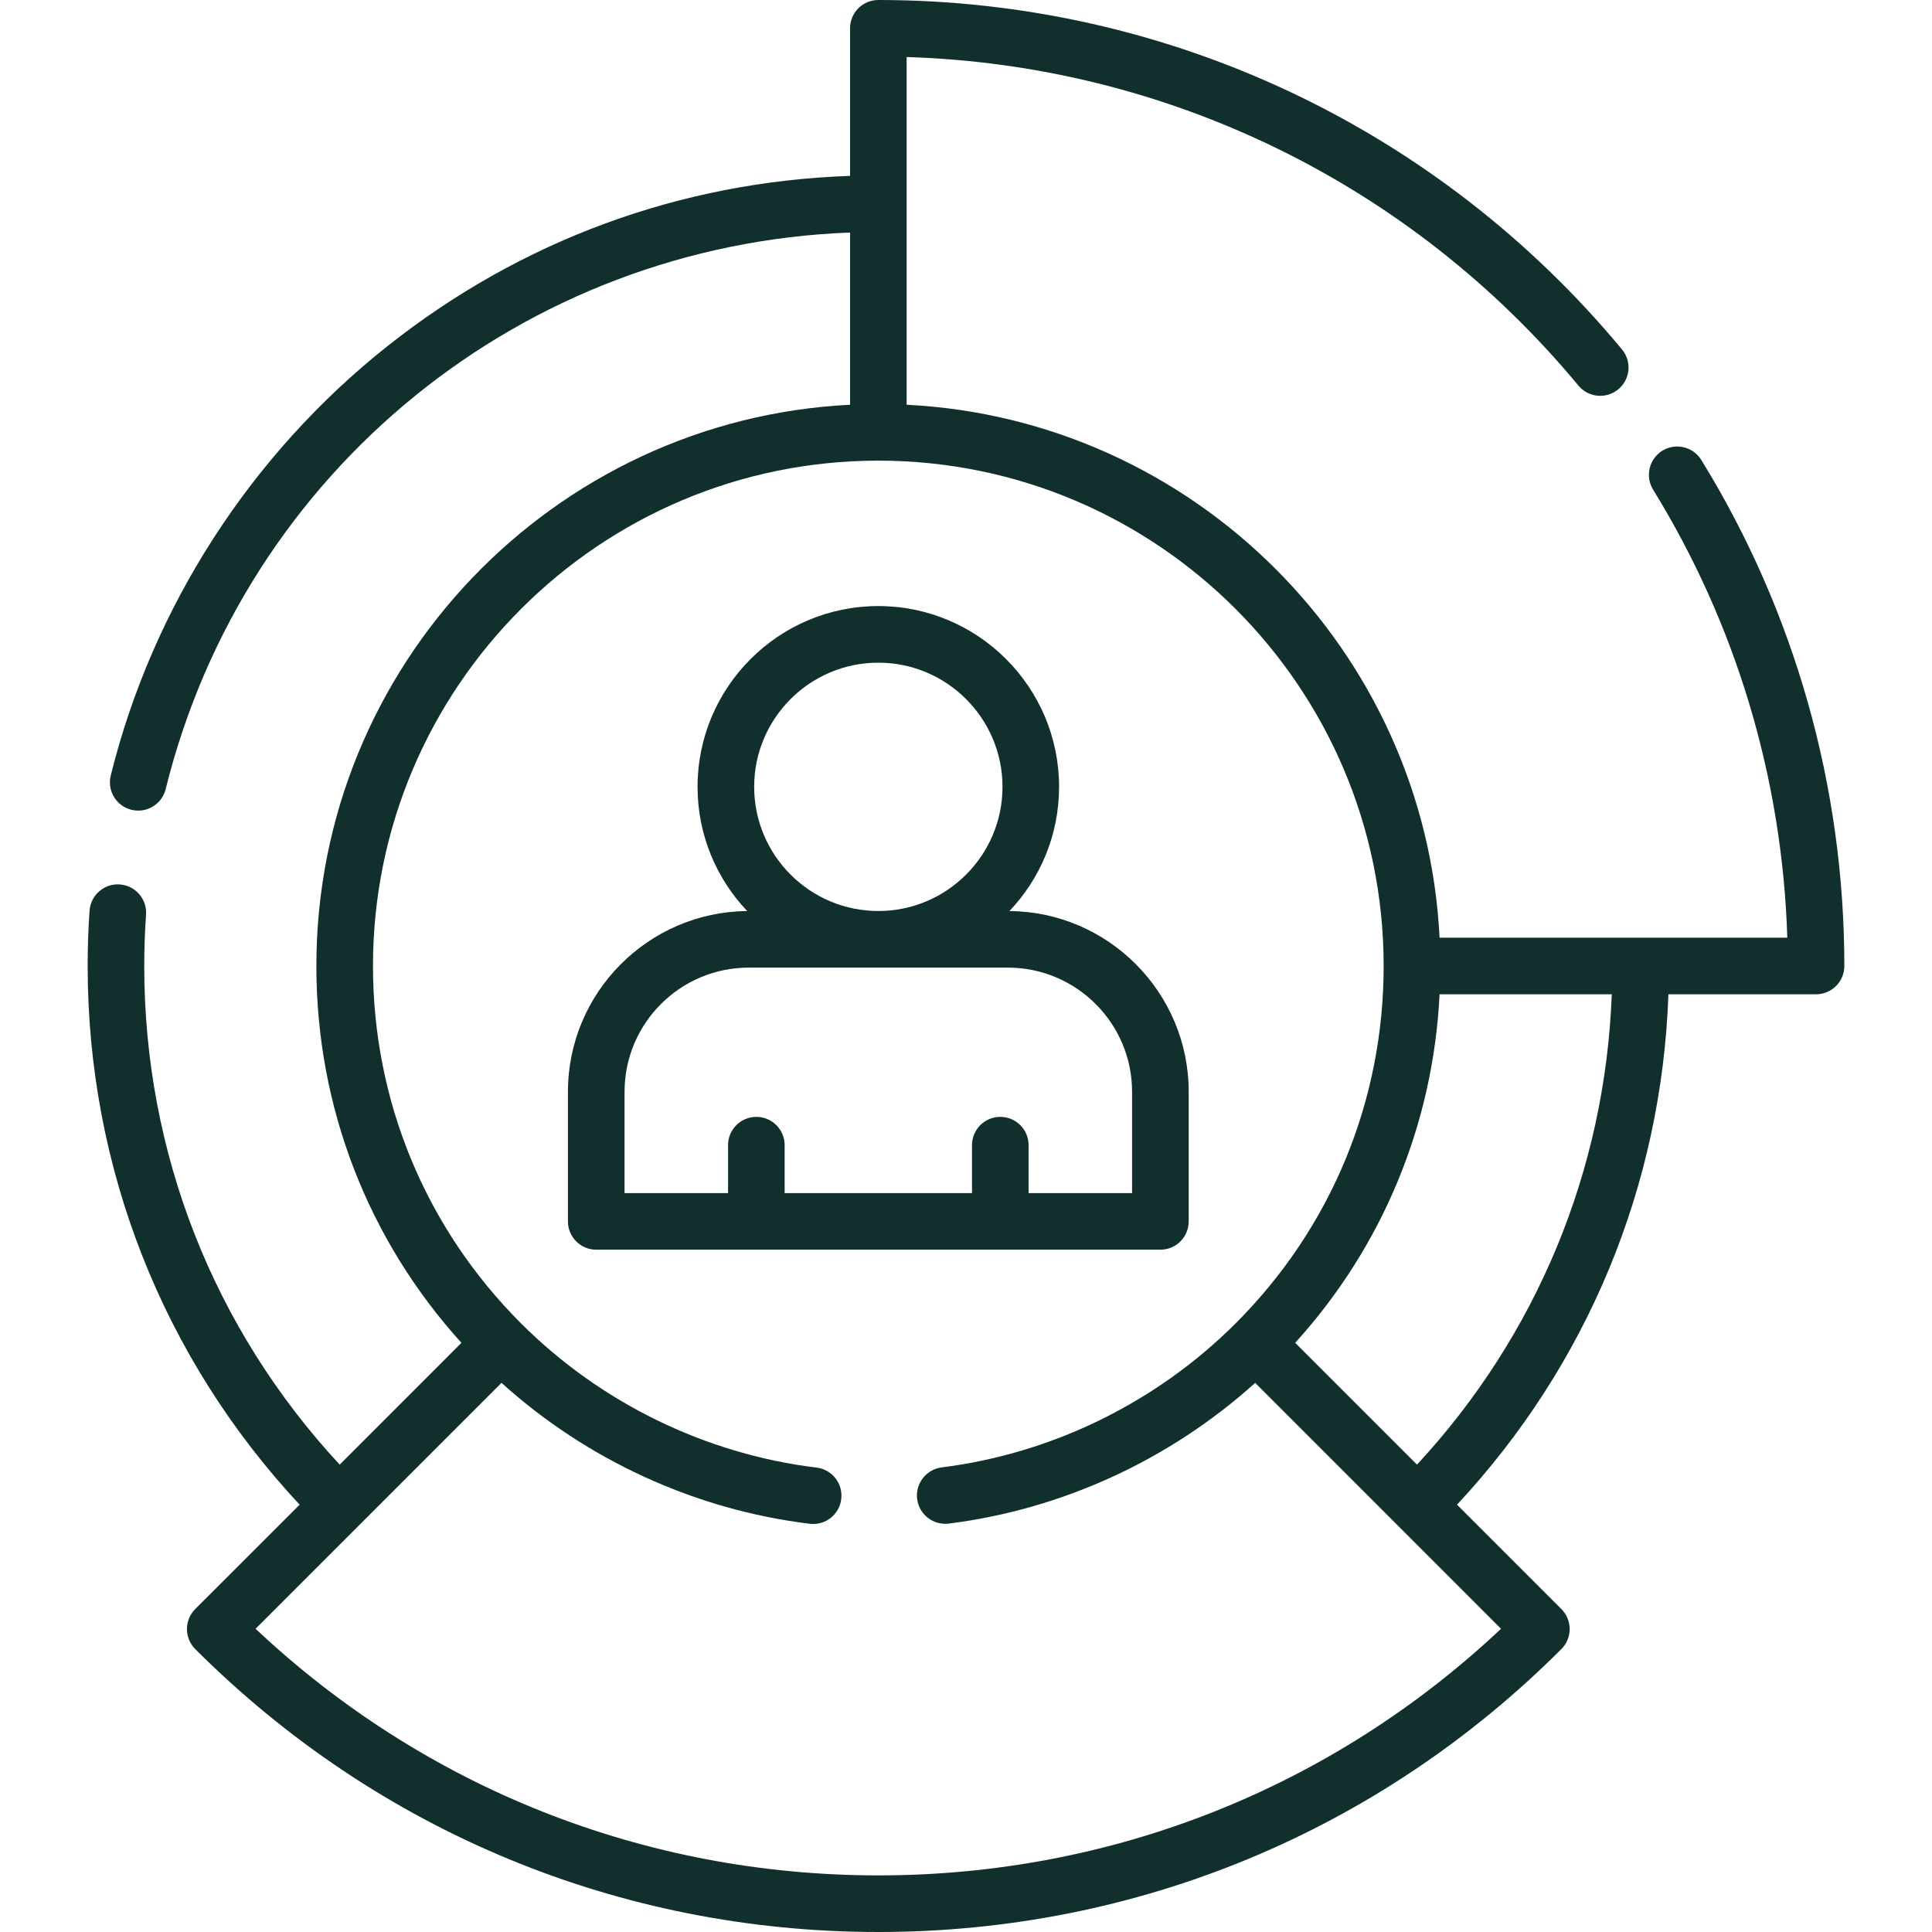
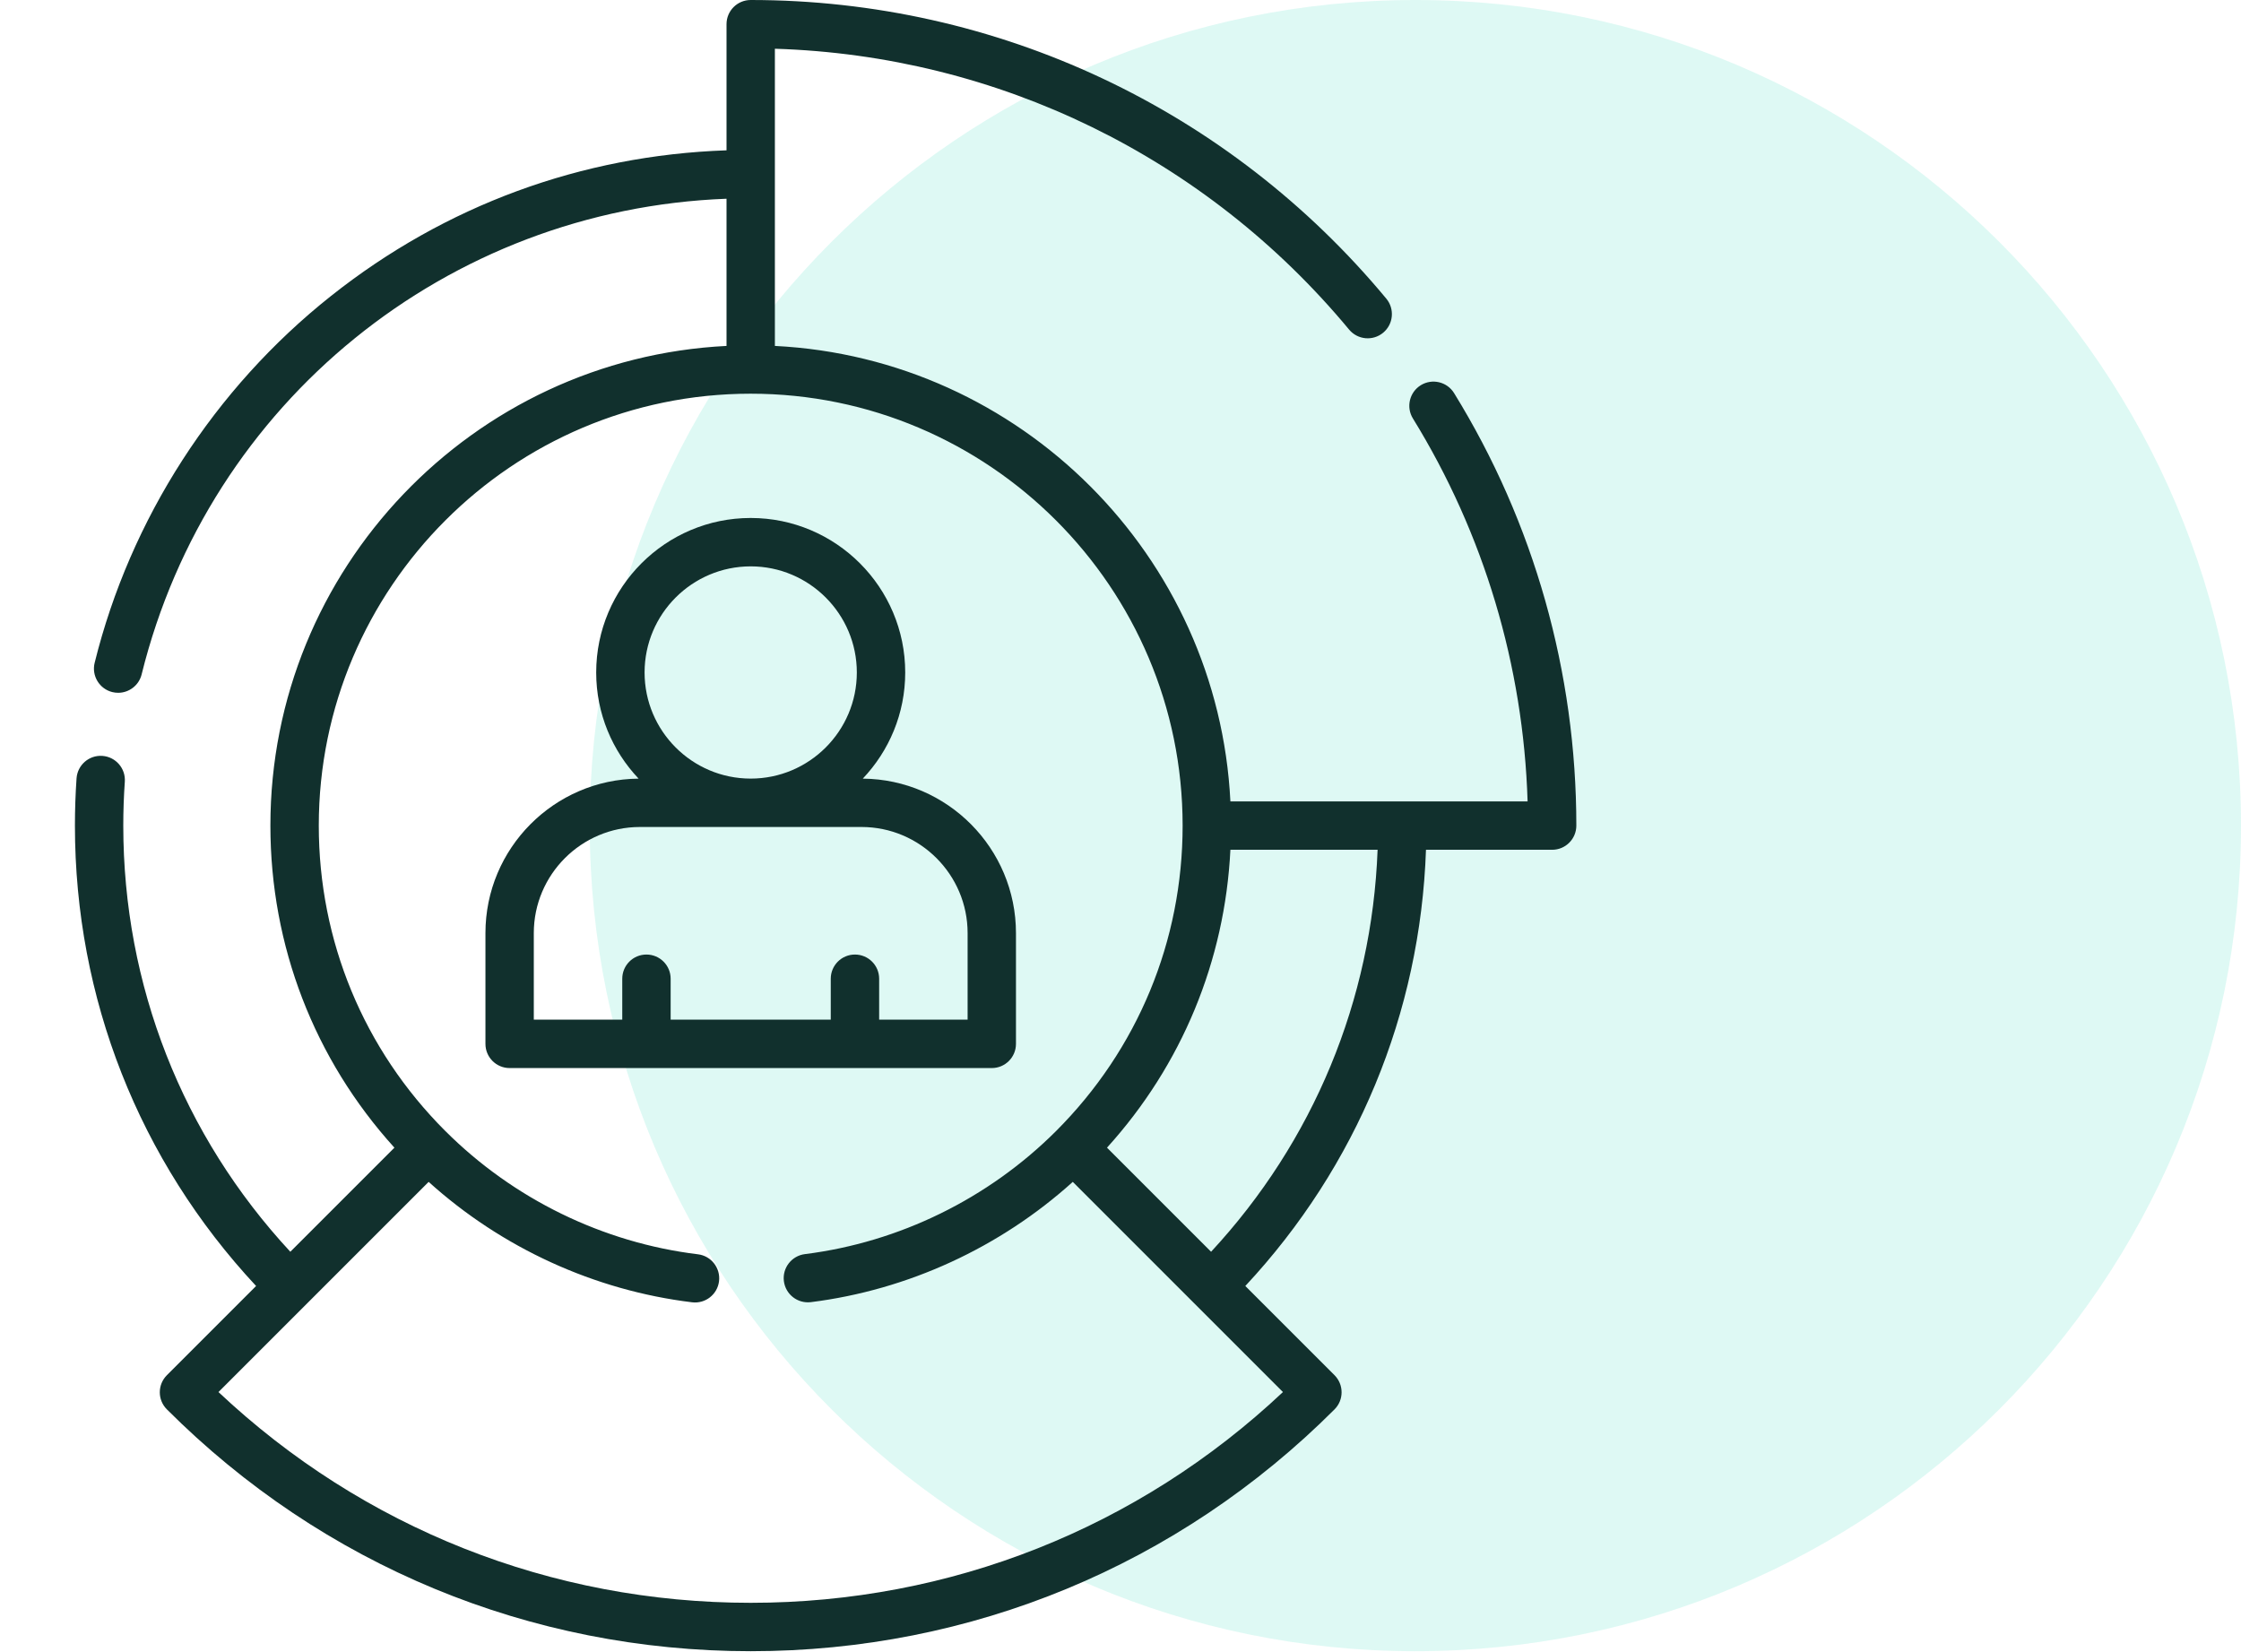
- <svg xmlns="http://www.w3.org/2000/svg" width="56" height="56" viewBox="0 0 56 56" fill="none">
-   <path d="M49.313 13.332C49.075 12.947 48.57 12.827 48.184 13.064C47.799 13.302 47.679 13.808 47.916 14.193C50.326 18.102 51.663 22.576 51.806 27.18H41.727C41.311 18.85 34.609 12.148 26.279 11.732V1.653C33.838 1.886 40.898 5.328 45.752 11.177C46.042 11.526 46.559 11.574 46.907 11.284C47.256 10.995 47.304 10.478 47.015 10.129C41.672 3.692 33.815 0 25.459 0C25.006 0 24.639 0.367 24.639 0.82V5.098C19.72 5.268 15.099 6.965 11.228 10.035C7.266 13.177 4.418 17.597 3.21 22.479C3.101 22.918 3.369 23.363 3.809 23.472C3.875 23.488 3.942 23.496 4.007 23.496C4.375 23.496 4.71 23.247 4.802 22.873C7.089 13.63 15.179 7.098 24.639 6.74V11.732C16.037 12.161 9.17 19.293 9.17 28C9.17 32.076 10.658 35.924 13.375 38.923L9.846 42.453C6.187 38.508 4.181 33.409 4.181 28C4.181 27.497 4.199 26.997 4.233 26.512C4.265 26.06 3.924 25.668 3.472 25.636C3.02 25.603 2.628 25.945 2.596 26.397C2.559 26.919 2.541 27.459 2.541 28C2.541 33.847 4.717 39.359 8.685 43.614L5.659 46.639C5.339 46.96 5.339 47.479 5.659 47.799C10.948 53.088 17.979 56 25.459 56C32.938 56 39.969 53.088 45.257 47.799C45.578 47.479 45.578 46.96 45.257 46.639L42.232 43.614C46.014 39.559 48.166 34.361 48.36 28.82H52.639C53.092 28.82 53.459 28.453 53.459 28C53.459 22.804 52.025 17.732 49.313 13.332ZM25.459 54.359C18.692 54.359 12.314 51.827 7.408 47.211L14.536 40.083C17.017 42.323 20.159 43.765 23.471 44.167C23.922 44.222 24.33 43.902 24.384 43.452C24.439 43.002 24.119 42.593 23.669 42.539C20.449 42.147 17.406 40.662 15.101 38.357C15.1 38.356 15.098 38.354 15.096 38.352C12.333 35.587 10.811 31.91 10.811 28C10.811 19.925 17.379 13.355 25.454 13.352C25.456 13.352 25.457 13.352 25.459 13.352C33.535 13.352 40.105 19.922 40.106 27.998C40.106 27.999 40.106 28 40.106 28C40.106 31.913 38.583 35.591 35.816 38.358C35.816 38.358 35.815 38.359 35.815 38.359C33.521 40.651 30.496 42.133 27.296 42.533C26.847 42.59 26.528 43 26.584 43.449C26.64 43.899 27.05 44.217 27.5 44.162C30.791 43.75 33.914 42.31 36.382 40.083L43.508 47.211C38.603 51.827 32.226 54.359 25.459 54.359ZM41.072 42.453L37.542 38.923C40.077 36.126 41.541 32.59 41.727 28.82H46.718C46.526 33.923 44.544 38.709 41.072 42.453Z" fill="#11302D" />
-   <path d="M33.635 36.223C34.088 36.223 34.455 35.856 34.455 35.403V31.646C34.455 28.772 32.129 26.432 29.26 26.407C30.151 25.468 30.698 24.201 30.698 22.807C30.698 19.918 28.348 17.567 25.459 17.567C22.569 17.567 20.219 19.918 20.219 22.807C20.219 24.201 20.767 25.468 21.657 26.407C18.789 26.432 16.462 28.772 16.462 31.646V35.403C16.462 35.856 16.83 36.223 17.283 36.223H33.635ZM25.459 19.208C27.443 19.208 29.058 20.823 29.058 22.807C29.058 24.792 27.443 26.406 25.459 26.406C23.474 26.406 21.86 24.792 21.86 22.807C21.86 20.823 23.474 19.208 25.459 19.208ZM18.103 31.646C18.103 29.661 19.718 28.047 21.702 28.047H29.215C31.2 28.047 32.814 29.662 32.814 31.646V34.582H29.814V33.193C29.814 32.74 29.447 32.373 28.994 32.373C28.541 32.373 28.174 32.74 28.174 33.193V34.582H22.743V33.193C22.743 32.74 22.376 32.373 21.923 32.373C21.47 32.373 21.103 32.74 21.103 33.193V34.582H18.103V31.646Z" fill="#11302D" />
+ <svg xmlns="http://www.w3.org/2000/svg" width="76" height="56" viewBox="0 0 76 56" fill="none">
+   <circle cx="48" cy="28" r="28" fill="#22DBB5" fill-opacity="0.15" />
+   <path d="M49.313 13.332C49.075 12.947 48.57 12.827 48.184 13.064C47.799 13.302 47.679 13.808 47.917 14.193C50.326 18.102 51.664 22.576 51.806 27.18H41.727C41.312 18.85 34.609 12.148 26.279 11.732V1.653C33.838 1.886 40.898 5.328 45.752 11.177C46.042 11.526 46.559 11.574 46.908 11.284C47.256 10.995 47.304 10.478 47.015 10.129C41.672 3.692 33.816 0 25.459 0C25.006 0 24.639 0.367 24.639 0.82V5.098C19.72 5.268 15.099 6.965 11.229 10.035C7.266 13.177 4.418 17.597 3.21 22.479C3.101 22.918 3.37 23.363 3.809 23.472C3.875 23.488 3.942 23.496 4.007 23.496C4.375 23.496 4.71 23.247 4.803 22.873C7.09 13.63 15.179 7.098 24.639 6.74V11.732C16.037 12.161 9.17 19.293 9.17 28C9.17 32.076 10.658 35.924 13.376 38.923L9.846 42.453C6.188 38.508 4.181 33.409 4.181 28C4.181 27.497 4.199 26.997 4.233 26.512C4.265 26.06 3.924 25.668 3.473 25.636C3.02 25.603 2.628 25.945 2.596 26.397C2.56 26.919 2.541 27.459 2.541 28C2.541 33.847 4.717 39.359 8.685 43.614L5.66 46.639C5.339 46.96 5.339 47.479 5.66 47.799C10.948 53.088 17.98 56 25.459 56C32.938 56 39.969 53.088 45.258 47.799C45.578 47.479 45.578 46.96 45.258 46.639L42.233 43.614C46.014 39.559 48.167 34.361 48.36 28.82H52.639C53.092 28.82 53.459 28.453 53.459 28C53.459 22.804 52.026 17.732 49.313 13.332V13.332ZM25.459 54.359C18.692 54.359 12.314 51.827 7.409 47.211L14.537 40.083C17.017 42.323 20.16 43.765 23.471 44.167C23.922 44.222 24.33 43.902 24.385 43.452C24.439 43.002 24.119 42.593 23.669 42.539C20.449 42.147 17.407 40.662 15.102 38.357C15.1 38.356 15.098 38.354 15.096 38.352C12.333 35.587 10.811 31.91 10.811 28C10.811 19.925 17.379 13.355 25.454 13.352C25.456 13.352 25.457 13.352 25.459 13.352C33.535 13.352 40.106 19.922 40.107 27.998C40.107 27.999 40.107 28 40.107 28C40.107 31.913 38.583 35.591 35.816 38.358C35.816 38.358 35.815 38.359 35.815 38.359C33.521 40.651 30.497 42.133 27.297 42.533C26.847 42.59 26.528 43 26.584 43.449C26.641 43.899 27.05 44.217 27.5 44.162C30.791 43.75 33.914 42.31 36.382 40.083L43.509 47.211C38.603 51.827 32.226 54.359 25.459 54.359ZM41.072 42.453L37.542 38.923C40.077 36.126 41.541 32.59 41.727 28.82H46.719C46.527 33.923 44.544 38.709 41.072 42.453V42.453Z" fill="#11302D" />
+   <path d="M33.635 36.223C34.088 36.223 34.455 35.856 34.455 35.403V31.646C34.455 28.772 32.129 26.432 29.26 26.407C30.151 25.468 30.699 24.201 30.699 22.807C30.699 19.918 28.348 17.567 25.459 17.567C22.57 17.567 20.219 19.918 20.219 22.807C20.219 24.201 20.767 25.468 21.657 26.407C18.789 26.432 16.463 28.772 16.463 31.646V35.403C16.463 35.856 16.83 36.223 17.283 36.223H33.635ZM25.459 19.208C27.443 19.208 29.058 20.823 29.058 22.807C29.058 24.792 27.443 26.406 25.459 26.406C23.474 26.406 21.86 24.792 21.86 22.807C21.86 20.823 23.474 19.208 25.459 19.208ZM18.103 31.646C18.103 29.662 19.718 28.047 21.702 28.047H29.215C31.2 28.047 32.815 29.662 32.815 31.646V34.582H29.815V33.193C29.815 32.74 29.447 32.373 28.994 32.373C28.541 32.373 28.174 32.74 28.174 33.193V34.582H22.744V33.193C22.744 32.74 22.376 32.373 21.923 32.373C21.47 32.373 21.103 32.74 21.103 33.193V34.582H18.103V31.646Z" fill="#11302D" />
</svg>
